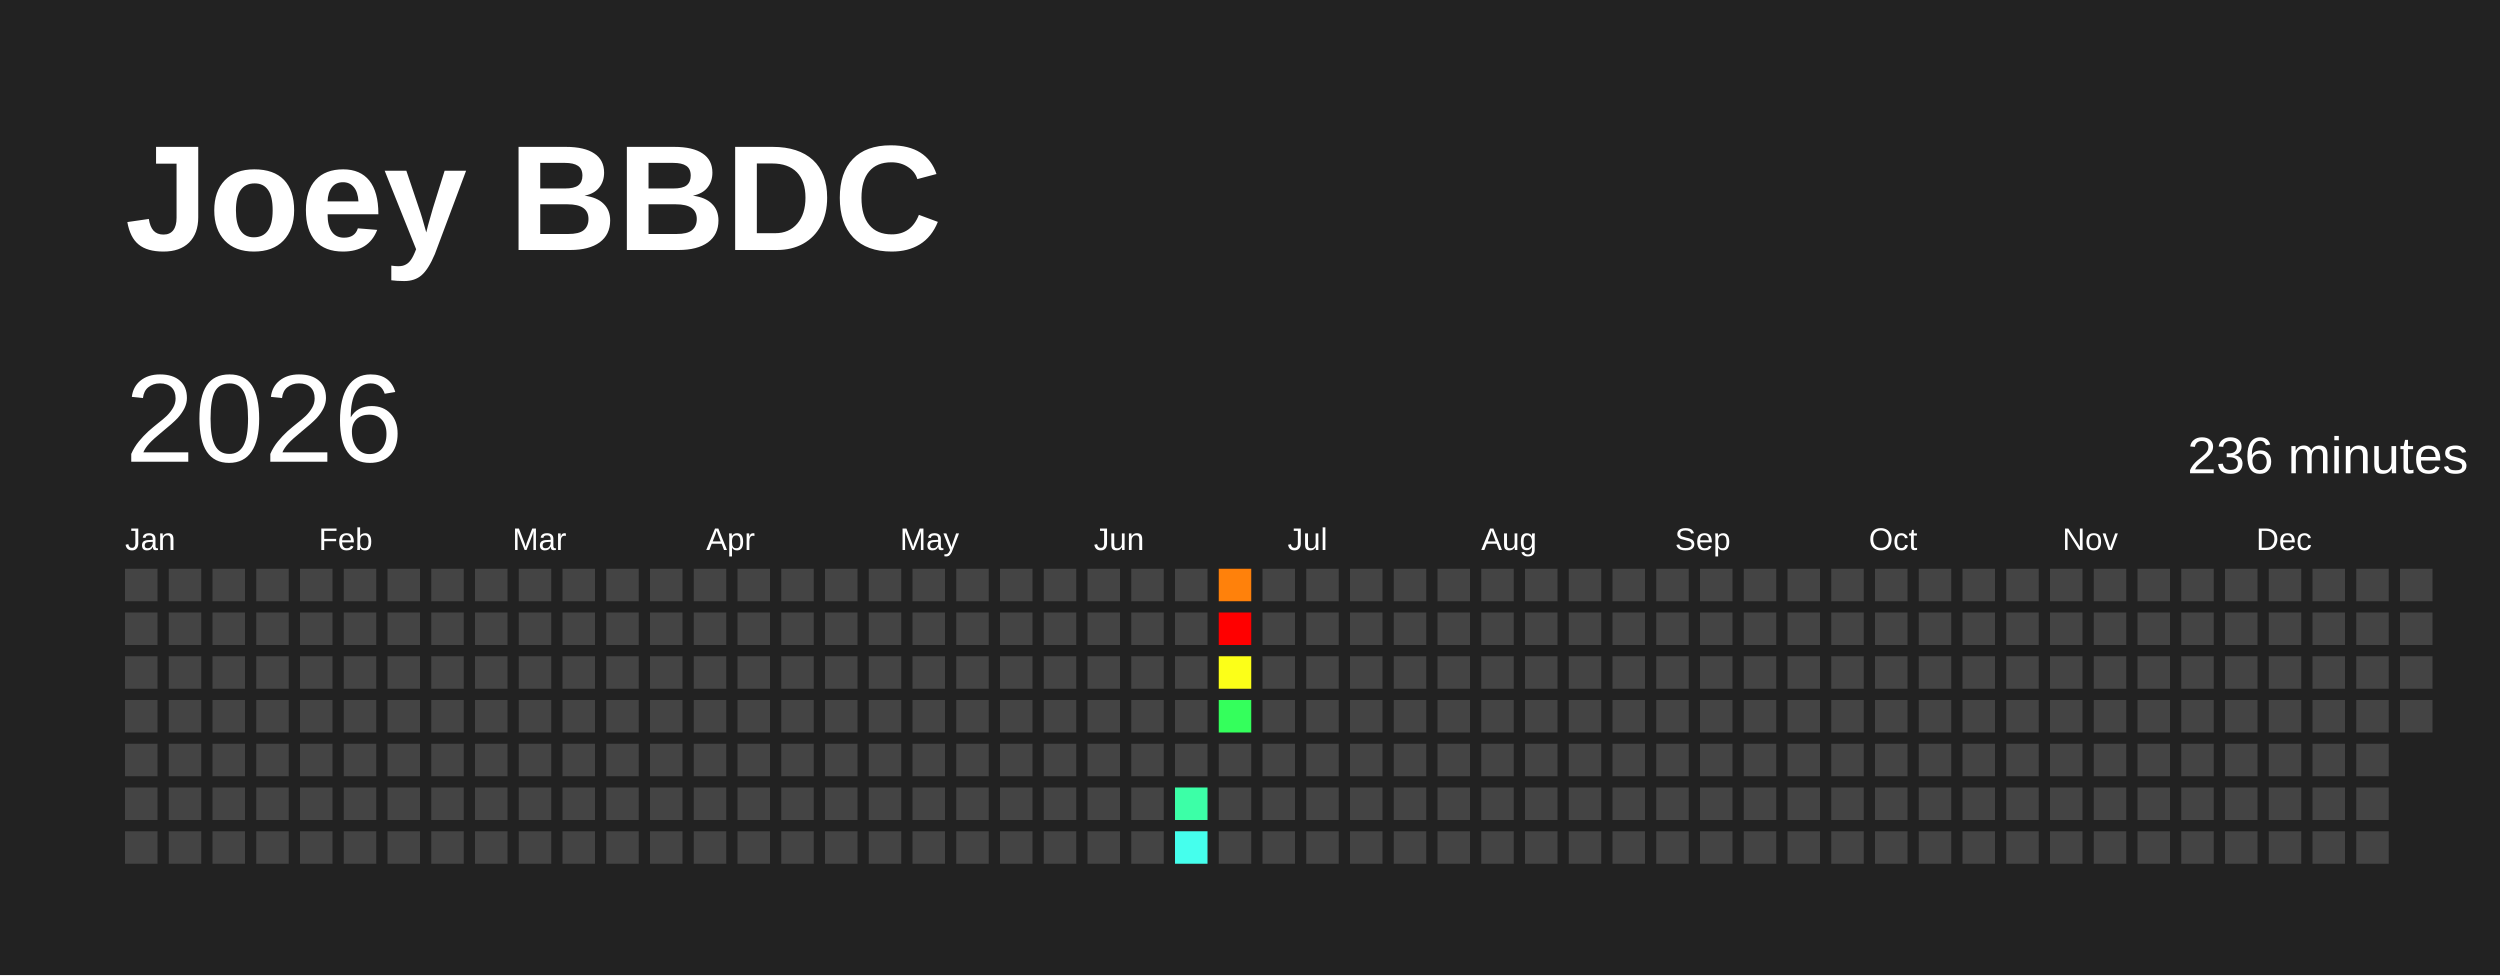
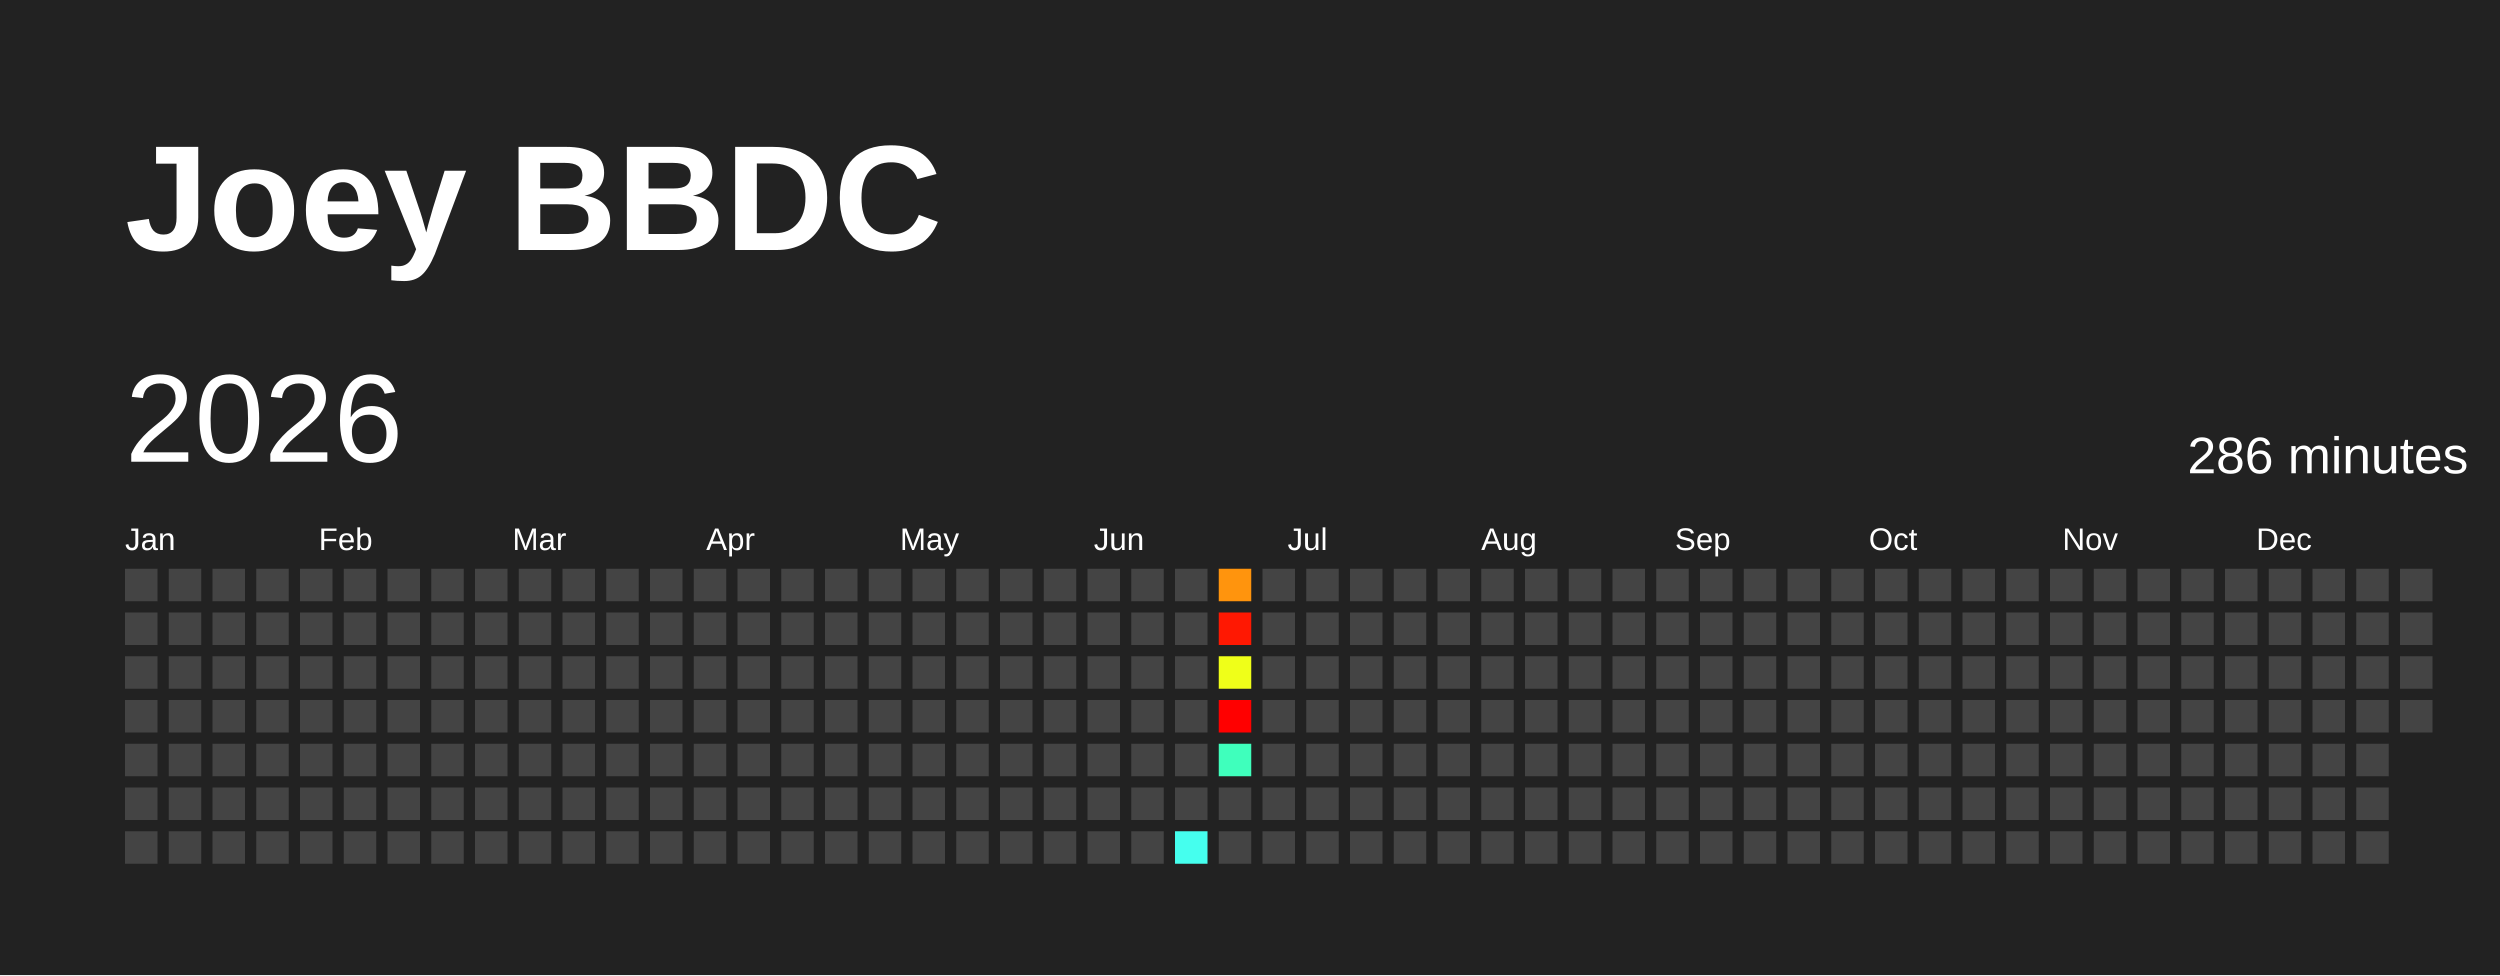
<svg xmlns="http://www.w3.org/2000/svg" baseProfile="full" height="78mm" version="1.1" viewBox="0,0,200,78" width="200mm">
  <defs />
  <rect fill="#222222" height="78" width="200" x="0" y="0" />
  <text fill="#FFFFFF" style="font-size:12px; font-family:Arial; font-weight:bold;" x="10" y="20">Joey BBDC</text>
  <text dominant-baseline="hanging" fill="#FFFFFF" style="font-size:10.0px; font-family:Arial;" x="10" y="30">2026</text>
-   <text dominant-baseline="hanging" fill="#FFFFFF" style="font-size:4.125px; font-family:Arial;" x="175" y="35">236 minutes</text>
+   <text dominant-baseline="hanging" fill="#FFFFFF" style="font-size:4.125px; font-family:Arial;" x="175" y="35">286 minutes</text>
  <text fill="#FFFFFF" style="font-size:2.5px; font-family:Arial" x="10.0" y="44">Jan</text>
  <text fill="#FFFFFF" style="font-size:2.5px; font-family:Arial" x="25.5" y="44">Feb</text>
  <text fill="#FFFFFF" style="font-size:2.5px; font-family:Arial" x="41.0" y="44">Mar</text>
  <text fill="#FFFFFF" style="font-size:2.5px; font-family:Arial" x="56.5" y="44">Apr</text>
  <text fill="#FFFFFF" style="font-size:2.5px; font-family:Arial" x="72.0" y="44">May</text>
  <text fill="#FFFFFF" style="font-size:2.5px; font-family:Arial" x="87.5" y="44">Jun</text>
  <text fill="#FFFFFF" style="font-size:2.5px; font-family:Arial" x="103.0" y="44">Jul</text>
  <text fill="#FFFFFF" style="font-size:2.5px; font-family:Arial" x="118.5" y="44">Aug</text>
  <text fill="#FFFFFF" style="font-size:2.5px; font-family:Arial" x="134.0" y="44">Sep</text>
  <text fill="#FFFFFF" style="font-size:2.5px; font-family:Arial" x="149.5" y="44">Oct</text>
  <text fill="#FFFFFF" style="font-size:2.5px; font-family:Arial" x="165.0" y="44">Nov</text>
  <text fill="#FFFFFF" style="font-size:2.5px; font-family:Arial" x="180.5" y="44">Dec</text>
  <rect fill="#444444" height="2.6" width="2.6" x="10.0" y="45.5" />
  <rect fill="#444444" height="2.6" width="2.6" x="10.0" y="49.0" />
  <rect fill="#444444" height="2.6" width="2.6" x="10.0" y="52.5" />
  <rect fill="#444444" height="2.6" width="2.6" x="10.0" y="56.0" />
  <rect fill="#444444" height="2.6" width="2.6" x="10.0" y="59.5" />
  <rect fill="#444444" height="2.6" width="2.6" x="10.0" y="63.0" />
  <rect fill="#444444" height="2.6" width="2.6" x="10.0" y="66.5" />
  <rect fill="#444444" height="2.6" width="2.6" x="13.5" y="45.5" />
  <rect fill="#444444" height="2.6" width="2.6" x="13.5" y="49.0" />
  <rect fill="#444444" height="2.6" width="2.6" x="13.5" y="52.5" />
  <rect fill="#444444" height="2.6" width="2.6" x="13.5" y="56.0" />
  <rect fill="#444444" height="2.6" width="2.6" x="13.5" y="59.5" />
  <rect fill="#444444" height="2.6" width="2.6" x="13.5" y="63.0" />
  <rect fill="#444444" height="2.6" width="2.6" x="13.5" y="66.5" />
  <rect fill="#444444" height="2.6" width="2.6" x="17.0" y="45.5" />
  <rect fill="#444444" height="2.6" width="2.6" x="17.0" y="49.0" />
  <rect fill="#444444" height="2.6" width="2.6" x="17.0" y="52.5" />
  <rect fill="#444444" height="2.6" width="2.6" x="17.0" y="56.0" />
  <rect fill="#444444" height="2.6" width="2.6" x="17.0" y="59.5" />
  <rect fill="#444444" height="2.6" width="2.6" x="17.0" y="63.0" />
  <rect fill="#444444" height="2.6" width="2.6" x="17.0" y="66.5" />
  <rect fill="#444444" height="2.6" width="2.6" x="20.5" y="45.5" />
  <rect fill="#444444" height="2.6" width="2.6" x="20.5" y="49.0" />
  <rect fill="#444444" height="2.6" width="2.6" x="20.5" y="52.5" />
  <rect fill="#444444" height="2.6" width="2.6" x="20.5" y="56.0" />
  <rect fill="#444444" height="2.6" width="2.6" x="20.5" y="59.5" />
  <rect fill="#444444" height="2.6" width="2.6" x="20.5" y="63.0" />
  <rect fill="#444444" height="2.6" width="2.6" x="20.5" y="66.5" />
  <rect fill="#444444" height="2.6" width="2.6" x="24.0" y="45.5" />
  <rect fill="#444444" height="2.6" width="2.6" x="24.0" y="49.0" />
  <rect fill="#444444" height="2.6" width="2.6" x="24.0" y="52.5" />
  <rect fill="#444444" height="2.6" width="2.6" x="24.0" y="56.0" />
  <rect fill="#444444" height="2.6" width="2.6" x="24.0" y="59.5" />
  <rect fill="#444444" height="2.6" width="2.6" x="24.0" y="63.0" />
  <rect fill="#444444" height="2.6" width="2.6" x="24.0" y="66.5" />
  <rect fill="#444444" height="2.6" width="2.6" x="27.5" y="45.5" />
  <rect fill="#444444" height="2.6" width="2.6" x="27.5" y="49.0" />
  <rect fill="#444444" height="2.6" width="2.6" x="27.5" y="52.5" />
  <rect fill="#444444" height="2.6" width="2.6" x="27.5" y="56.0" />
  <rect fill="#444444" height="2.6" width="2.6" x="27.5" y="59.5" />
  <rect fill="#444444" height="2.6" width="2.6" x="27.5" y="63.0" />
  <rect fill="#444444" height="2.6" width="2.6" x="27.5" y="66.5" />
  <rect fill="#444444" height="2.6" width="2.6" x="31.0" y="45.5" />
  <rect fill="#444444" height="2.6" width="2.6" x="31.0" y="49.0" />
  <rect fill="#444444" height="2.6" width="2.6" x="31.0" y="52.5" />
  <rect fill="#444444" height="2.6" width="2.6" x="31.0" y="56.0" />
  <rect fill="#444444" height="2.6" width="2.6" x="31.0" y="59.5" />
  <rect fill="#444444" height="2.6" width="2.6" x="31.0" y="63.0" />
  <rect fill="#444444" height="2.6" width="2.6" x="31.0" y="66.5" />
  <rect fill="#444444" height="2.6" width="2.6" x="34.5" y="45.5" />
  <rect fill="#444444" height="2.6" width="2.6" x="34.5" y="49.0" />
  <rect fill="#444444" height="2.6" width="2.6" x="34.5" y="52.5" />
  <rect fill="#444444" height="2.6" width="2.6" x="34.5" y="56.0" />
  <rect fill="#444444" height="2.6" width="2.6" x="34.5" y="59.5" />
  <rect fill="#444444" height="2.6" width="2.6" x="34.5" y="63.0" />
  <rect fill="#444444" height="2.6" width="2.6" x="34.5" y="66.5" />
  <rect fill="#444444" height="2.6" width="2.6" x="38.0" y="45.5" />
  <rect fill="#444444" height="2.6" width="2.6" x="38.0" y="49.0" />
  <rect fill="#444444" height="2.6" width="2.6" x="38.0" y="52.5" />
  <rect fill="#444444" height="2.6" width="2.6" x="38.0" y="56.0" />
  <rect fill="#444444" height="2.6" width="2.6" x="38.0" y="59.5" />
  <rect fill="#444444" height="2.6" width="2.6" x="38.0" y="63.0" />
  <rect fill="#444444" height="2.6" width="2.6" x="38.0" y="66.5" />
  <rect fill="#444444" height="2.6" width="2.6" x="41.5" y="45.5" />
  <rect fill="#444444" height="2.6" width="2.6" x="41.5" y="49.0" />
  <rect fill="#444444" height="2.6" width="2.6" x="41.5" y="52.5" />
  <rect fill="#444444" height="2.6" width="2.6" x="41.5" y="56.0" />
  <rect fill="#444444" height="2.6" width="2.6" x="41.5" y="59.5" />
  <rect fill="#444444" height="2.6" width="2.6" x="41.5" y="63.0" />
  <rect fill="#444444" height="2.6" width="2.6" x="41.5" y="66.5" />
  <rect fill="#444444" height="2.6" width="2.6" x="45.0" y="45.5" />
  <rect fill="#444444" height="2.6" width="2.6" x="45.0" y="49.0" />
  <rect fill="#444444" height="2.6" width="2.6" x="45.0" y="52.5" />
  <rect fill="#444444" height="2.6" width="2.6" x="45.0" y="56.0" />
  <rect fill="#444444" height="2.6" width="2.6" x="45.0" y="59.5" />
  <rect fill="#444444" height="2.6" width="2.6" x="45.0" y="63.0" />
  <rect fill="#444444" height="2.6" width="2.6" x="45.0" y="66.5" />
  <rect fill="#444444" height="2.6" width="2.6" x="48.5" y="45.5" />
  <rect fill="#444444" height="2.6" width="2.6" x="48.5" y="49.0" />
  <rect fill="#444444" height="2.6" width="2.6" x="48.5" y="52.5" />
  <rect fill="#444444" height="2.6" width="2.6" x="48.5" y="56.0" />
  <rect fill="#444444" height="2.6" width="2.6" x="48.5" y="59.5" />
  <rect fill="#444444" height="2.6" width="2.6" x="48.5" y="63.0" />
  <rect fill="#444444" height="2.6" width="2.6" x="48.5" y="66.5" />
  <rect fill="#444444" height="2.6" width="2.6" x="52.0" y="45.5" />
  <rect fill="#444444" height="2.6" width="2.6" x="52.0" y="49.0" />
  <rect fill="#444444" height="2.6" width="2.6" x="52.0" y="52.5" />
  <rect fill="#444444" height="2.6" width="2.6" x="52.0" y="56.0" />
  <rect fill="#444444" height="2.6" width="2.6" x="52.0" y="59.5" />
  <rect fill="#444444" height="2.6" width="2.6" x="52.0" y="63.0" />
  <rect fill="#444444" height="2.6" width="2.6" x="52.0" y="66.5" />
  <rect fill="#444444" height="2.6" width="2.6" x="55.5" y="45.5" />
  <rect fill="#444444" height="2.6" width="2.6" x="55.5" y="49.0" />
  <rect fill="#444444" height="2.6" width="2.6" x="55.5" y="52.5" />
  <rect fill="#444444" height="2.6" width="2.6" x="55.5" y="56.0" />
  <rect fill="#444444" height="2.6" width="2.6" x="55.5" y="59.5" />
  <rect fill="#444444" height="2.6" width="2.6" x="55.5" y="63.0" />
  <rect fill="#444444" height="2.6" width="2.6" x="55.5" y="66.5" />
  <rect fill="#444444" height="2.6" width="2.6" x="59.0" y="45.5" />
  <rect fill="#444444" height="2.6" width="2.6" x="59.0" y="49.0" />
  <rect fill="#444444" height="2.6" width="2.6" x="59.0" y="52.5" />
  <rect fill="#444444" height="2.6" width="2.6" x="59.0" y="56.0" />
  <rect fill="#444444" height="2.6" width="2.6" x="59.0" y="59.5" />
  <rect fill="#444444" height="2.6" width="2.6" x="59.0" y="63.0" />
  <rect fill="#444444" height="2.6" width="2.6" x="59.0" y="66.5" />
  <rect fill="#444444" height="2.6" width="2.6" x="62.5" y="45.5" />
  <rect fill="#444444" height="2.6" width="2.6" x="62.5" y="49.0" />
  <rect fill="#444444" height="2.6" width="2.6" x="62.5" y="52.5" />
  <rect fill="#444444" height="2.6" width="2.6" x="62.5" y="56.0" />
  <rect fill="#444444" height="2.6" width="2.6" x="62.5" y="59.5" />
  <rect fill="#444444" height="2.6" width="2.6" x="62.5" y="63.0" />
  <rect fill="#444444" height="2.6" width="2.6" x="62.5" y="66.5" />
  <rect fill="#444444" height="2.6" width="2.6" x="66.0" y="45.5" />
  <rect fill="#444444" height="2.6" width="2.6" x="66.0" y="49.0" />
  <rect fill="#444444" height="2.6" width="2.6" x="66.0" y="52.5" />
  <rect fill="#444444" height="2.6" width="2.6" x="66.0" y="56.0" />
  <rect fill="#444444" height="2.6" width="2.6" x="66.0" y="59.5" />
  <rect fill="#444444" height="2.6" width="2.6" x="66.0" y="63.0" />
  <rect fill="#444444" height="2.6" width="2.6" x="66.0" y="66.5" />
  <rect fill="#444444" height="2.6" width="2.6" x="69.5" y="45.5" />
  <rect fill="#444444" height="2.6" width="2.6" x="69.5" y="49.0" />
  <rect fill="#444444" height="2.6" width="2.6" x="69.5" y="52.5" />
  <rect fill="#444444" height="2.6" width="2.6" x="69.5" y="56.0" />
  <rect fill="#444444" height="2.6" width="2.6" x="69.5" y="59.5" />
  <rect fill="#444444" height="2.6" width="2.6" x="69.5" y="63.0" />
  <rect fill="#444444" height="2.6" width="2.6" x="69.5" y="66.5" />
  <rect fill="#444444" height="2.6" width="2.6" x="73.0" y="45.5" />
  <rect fill="#444444" height="2.6" width="2.6" x="73.0" y="49.0" />
  <rect fill="#444444" height="2.6" width="2.6" x="73.0" y="52.5" />
  <rect fill="#444444" height="2.6" width="2.6" x="73.0" y="56.0" />
  <rect fill="#444444" height="2.6" width="2.6" x="73.0" y="59.5" />
  <rect fill="#444444" height="2.6" width="2.6" x="73.0" y="63.0" />
  <rect fill="#444444" height="2.6" width="2.6" x="73.0" y="66.5" />
  <rect fill="#444444" height="2.6" width="2.6" x="76.5" y="45.5" />
  <rect fill="#444444" height="2.6" width="2.6" x="76.5" y="49.0" />
  <rect fill="#444444" height="2.6" width="2.6" x="76.5" y="52.5" />
  <rect fill="#444444" height="2.6" width="2.6" x="76.5" y="56.0" />
  <rect fill="#444444" height="2.6" width="2.6" x="76.5" y="59.5" />
  <rect fill="#444444" height="2.6" width="2.6" x="76.5" y="63.0" />
  <rect fill="#444444" height="2.6" width="2.6" x="76.5" y="66.5" />
  <rect fill="#444444" height="2.6" width="2.6" x="80.0" y="45.5" />
  <rect fill="#444444" height="2.6" width="2.6" x="80.0" y="49.0" />
  <rect fill="#444444" height="2.6" width="2.6" x="80.0" y="52.5" />
  <rect fill="#444444" height="2.6" width="2.6" x="80.0" y="56.0" />
  <rect fill="#444444" height="2.6" width="2.6" x="80.0" y="59.5" />
  <rect fill="#444444" height="2.6" width="2.6" x="80.0" y="63.0" />
  <rect fill="#444444" height="2.6" width="2.6" x="80.0" y="66.5" />
  <rect fill="#444444" height="2.6" width="2.6" x="83.5" y="45.5" />
  <rect fill="#444444" height="2.6" width="2.6" x="83.5" y="49.0" />
  <rect fill="#444444" height="2.6" width="2.6" x="83.5" y="52.5" />
  <rect fill="#444444" height="2.6" width="2.6" x="83.5" y="56.0" />
  <rect fill="#444444" height="2.6" width="2.6" x="83.5" y="59.5" />
  <rect fill="#444444" height="2.6" width="2.6" x="83.5" y="63.0" />
  <rect fill="#444444" height="2.6" width="2.6" x="83.5" y="66.5" />
  <rect fill="#444444" height="2.6" width="2.6" x="87.0" y="45.5" />
  <rect fill="#444444" height="2.6" width="2.6" x="87.0" y="49.0" />
  <rect fill="#444444" height="2.6" width="2.6" x="87.0" y="52.5" />
  <rect fill="#444444" height="2.6" width="2.6" x="87.0" y="56.0" />
  <rect fill="#444444" height="2.6" width="2.6" x="87.0" y="59.5" />
  <rect fill="#444444" height="2.6" width="2.6" x="87.0" y="63.0" />
  <rect fill="#444444" height="2.6" width="2.6" x="87.0" y="66.5" />
  <rect fill="#444444" height="2.6" width="2.6" x="90.5" y="45.5" />
  <rect fill="#444444" height="2.6" width="2.6" x="90.5" y="49.0" />
  <rect fill="#444444" height="2.6" width="2.6" x="90.5" y="52.5" />
  <rect fill="#444444" height="2.6" width="2.6" x="90.5" y="56.0" />
  <rect fill="#444444" height="2.6" width="2.6" x="90.5" y="59.5" />
  <rect fill="#444444" height="2.6" width="2.6" x="90.5" y="63.0" />
  <rect fill="#444444" height="2.6" width="2.6" x="90.5" y="66.5" />
  <rect fill="#444444" height="2.6" width="2.6" x="94.0" y="45.5" />
  <rect fill="#444444" height="2.6" width="2.6" x="94.0" y="49.0" />
  <rect fill="#444444" height="2.6" width="2.6" x="94.0" y="52.5" />
  <rect fill="#444444" height="2.6" width="2.6" x="94.0" y="56.0" />
  <rect fill="#444444" height="2.6" width="2.6" x="94.0" y="59.5" />
-   <rect fill="#3cffa7" height="2.6" width="2.6" x="94.0" y="63.0" />
-   <rect fill="#45ffed" height="2.6" width="2.6" x="94.0" y="66.5" />
-   <rect fill="#ff810b" height="2.6" width="2.6" x="97.5" y="45.5" />
-   <rect fill="red" height="2.6" width="2.6" x="97.5" y="49.0" />
-   <rect fill="#fcff18" height="2.6" width="2.6" x="97.5" y="52.5" />
-   <rect fill="#34ff5c" height="2.6" width="2.6" x="97.5" y="56.0" />
-   <rect fill="#444444" height="2.6" width="2.6" x="97.5" y="59.5" />
+   <rect fill="#444444" height="2.6" width="2.6" x="94.0" y="63.0" />
+   <rect fill="#45ffee" height="2.6" width="2.6" x="94.0" y="66.5" />
+   <rect fill="#ff940d" height="2.6" width="2.6" x="97.5" y="45.5" />
+   <rect fill="#ff1802" height="2.6" width="2.6" x="97.5" y="49.0" />
+   <rect fill="#efff19" height="2.6" width="2.6" x="97.5" y="52.5" />
+   <rect fill="red" height="2.6" width="2.6" x="97.5" y="56.0" />
+   <rect fill="#3fffbc" height="2.6" width="2.6" x="97.5" y="59.5" />
  <rect fill="#444444" height="2.6" width="2.6" x="97.5" y="63.0" />
  <rect fill="#444444" height="2.6" width="2.6" x="97.5" y="66.5" />
  <rect fill="#444444" height="2.6" width="2.6" x="101.0" y="45.5" />
  <rect fill="#444444" height="2.6" width="2.6" x="101.0" y="49.0" />
  <rect fill="#444444" height="2.6" width="2.6" x="101.0" y="52.5" />
  <rect fill="#444444" height="2.6" width="2.6" x="101.0" y="56.0" />
  <rect fill="#444444" height="2.6" width="2.6" x="101.0" y="59.5" />
  <rect fill="#444444" height="2.6" width="2.6" x="101.0" y="63.0" />
  <rect fill="#444444" height="2.6" width="2.6" x="101.0" y="66.5" />
  <rect fill="#444444" height="2.6" width="2.6" x="104.5" y="45.5" />
  <rect fill="#444444" height="2.6" width="2.6" x="104.5" y="49.0" />
  <rect fill="#444444" height="2.6" width="2.6" x="104.5" y="52.5" />
  <rect fill="#444444" height="2.6" width="2.6" x="104.5" y="56.0" />
  <rect fill="#444444" height="2.6" width="2.6" x="104.5" y="59.5" />
  <rect fill="#444444" height="2.6" width="2.6" x="104.5" y="63.0" />
  <rect fill="#444444" height="2.6" width="2.6" x="104.5" y="66.5" />
  <rect fill="#444444" height="2.6" width="2.6" x="108.0" y="45.5" />
  <rect fill="#444444" height="2.6" width="2.6" x="108.0" y="49.0" />
  <rect fill="#444444" height="2.6" width="2.6" x="108.0" y="52.5" />
  <rect fill="#444444" height="2.6" width="2.6" x="108.0" y="56.0" />
  <rect fill="#444444" height="2.6" width="2.6" x="108.0" y="59.5" />
  <rect fill="#444444" height="2.6" width="2.6" x="108.0" y="63.0" />
  <rect fill="#444444" height="2.6" width="2.6" x="108.0" y="66.5" />
  <rect fill="#444444" height="2.6" width="2.6" x="111.5" y="45.5" />
  <rect fill="#444444" height="2.6" width="2.6" x="111.5" y="49.0" />
  <rect fill="#444444" height="2.6" width="2.6" x="111.5" y="52.5" />
  <rect fill="#444444" height="2.6" width="2.6" x="111.5" y="56.0" />
  <rect fill="#444444" height="2.6" width="2.6" x="111.5" y="59.5" />
  <rect fill="#444444" height="2.6" width="2.6" x="111.5" y="63.0" />
  <rect fill="#444444" height="2.6" width="2.6" x="111.5" y="66.5" />
  <rect fill="#444444" height="2.6" width="2.6" x="115.0" y="45.5" />
  <rect fill="#444444" height="2.6" width="2.6" x="115.0" y="49.0" />
  <rect fill="#444444" height="2.6" width="2.6" x="115.0" y="52.5" />
  <rect fill="#444444" height="2.6" width="2.6" x="115.0" y="56.0" />
  <rect fill="#444444" height="2.6" width="2.6" x="115.0" y="59.5" />
  <rect fill="#444444" height="2.6" width="2.6" x="115.0" y="63.0" />
  <rect fill="#444444" height="2.6" width="2.6" x="115.0" y="66.5" />
  <rect fill="#444444" height="2.6" width="2.6" x="118.5" y="45.5" />
  <rect fill="#444444" height="2.6" width="2.6" x="118.5" y="49.0" />
  <rect fill="#444444" height="2.6" width="2.6" x="118.5" y="52.5" />
  <rect fill="#444444" height="2.6" width="2.6" x="118.5" y="56.0" />
  <rect fill="#444444" height="2.6" width="2.6" x="118.5" y="59.5" />
  <rect fill="#444444" height="2.6" width="2.6" x="118.5" y="63.0" />
  <rect fill="#444444" height="2.6" width="2.6" x="118.5" y="66.5" />
  <rect fill="#444444" height="2.6" width="2.6" x="122.0" y="45.5" />
  <rect fill="#444444" height="2.6" width="2.6" x="122.0" y="49.0" />
  <rect fill="#444444" height="2.6" width="2.6" x="122.0" y="52.5" />
  <rect fill="#444444" height="2.6" width="2.6" x="122.0" y="56.0" />
  <rect fill="#444444" height="2.6" width="2.6" x="122.0" y="59.5" />
  <rect fill="#444444" height="2.6" width="2.6" x="122.0" y="63.0" />
  <rect fill="#444444" height="2.6" width="2.6" x="122.0" y="66.5" />
  <rect fill="#444444" height="2.6" width="2.6" x="125.5" y="45.5" />
  <rect fill="#444444" height="2.6" width="2.6" x="125.5" y="49.0" />
  <rect fill="#444444" height="2.6" width="2.6" x="125.5" y="52.5" />
  <rect fill="#444444" height="2.6" width="2.6" x="125.5" y="56.0" />
  <rect fill="#444444" height="2.6" width="2.6" x="125.5" y="59.5" />
  <rect fill="#444444" height="2.6" width="2.6" x="125.5" y="63.0" />
  <rect fill="#444444" height="2.6" width="2.6" x="125.5" y="66.5" />
  <rect fill="#444444" height="2.6" width="2.6" x="129.0" y="45.5" />
  <rect fill="#444444" height="2.6" width="2.6" x="129.0" y="49.0" />
  <rect fill="#444444" height="2.6" width="2.6" x="129.0" y="52.5" />
  <rect fill="#444444" height="2.6" width="2.6" x="129.0" y="56.0" />
  <rect fill="#444444" height="2.6" width="2.6" x="129.0" y="59.5" />
  <rect fill="#444444" height="2.6" width="2.6" x="129.0" y="63.0" />
  <rect fill="#444444" height="2.6" width="2.6" x="129.0" y="66.5" />
  <rect fill="#444444" height="2.6" width="2.6" x="132.5" y="45.5" />
  <rect fill="#444444" height="2.6" width="2.6" x="132.5" y="49.0" />
  <rect fill="#444444" height="2.6" width="2.6" x="132.5" y="52.5" />
  <rect fill="#444444" height="2.6" width="2.6" x="132.5" y="56.0" />
  <rect fill="#444444" height="2.6" width="2.6" x="132.5" y="59.5" />
  <rect fill="#444444" height="2.6" width="2.6" x="132.5" y="63.0" />
  <rect fill="#444444" height="2.6" width="2.6" x="132.5" y="66.5" />
  <rect fill="#444444" height="2.6" width="2.6" x="136.0" y="45.5" />
  <rect fill="#444444" height="2.6" width="2.6" x="136.0" y="49.0" />
  <rect fill="#444444" height="2.6" width="2.6" x="136.0" y="52.5" />
  <rect fill="#444444" height="2.6" width="2.6" x="136.0" y="56.0" />
  <rect fill="#444444" height="2.6" width="2.6" x="136.0" y="59.5" />
  <rect fill="#444444" height="2.6" width="2.6" x="136.0" y="63.0" />
  <rect fill="#444444" height="2.6" width="2.6" x="136.0" y="66.5" />
  <rect fill="#444444" height="2.6" width="2.6" x="139.5" y="45.5" />
  <rect fill="#444444" height="2.6" width="2.6" x="139.5" y="49.0" />
  <rect fill="#444444" height="2.6" width="2.6" x="139.5" y="52.5" />
  <rect fill="#444444" height="2.6" width="2.6" x="139.5" y="56.0" />
  <rect fill="#444444" height="2.6" width="2.6" x="139.5" y="59.5" />
  <rect fill="#444444" height="2.6" width="2.6" x="139.5" y="63.0" />
  <rect fill="#444444" height="2.6" width="2.6" x="139.5" y="66.5" />
  <rect fill="#444444" height="2.6" width="2.6" x="143.0" y="45.5" />
  <rect fill="#444444" height="2.6" width="2.6" x="143.0" y="49.0" />
  <rect fill="#444444" height="2.6" width="2.6" x="143.0" y="52.5" />
  <rect fill="#444444" height="2.6" width="2.6" x="143.0" y="56.0" />
  <rect fill="#444444" height="2.6" width="2.6" x="143.0" y="59.5" />
  <rect fill="#444444" height="2.6" width="2.6" x="143.0" y="63.0" />
  <rect fill="#444444" height="2.6" width="2.6" x="143.0" y="66.5" />
  <rect fill="#444444" height="2.6" width="2.6" x="146.5" y="45.5" />
  <rect fill="#444444" height="2.6" width="2.6" x="146.5" y="49.0" />
  <rect fill="#444444" height="2.6" width="2.6" x="146.5" y="52.5" />
  <rect fill="#444444" height="2.6" width="2.6" x="146.5" y="56.0" />
  <rect fill="#444444" height="2.6" width="2.6" x="146.5" y="59.5" />
  <rect fill="#444444" height="2.6" width="2.6" x="146.5" y="63.0" />
  <rect fill="#444444" height="2.6" width="2.6" x="146.5" y="66.5" />
  <rect fill="#444444" height="2.6" width="2.6" x="150.0" y="45.5" />
  <rect fill="#444444" height="2.6" width="2.6" x="150.0" y="49.0" />
  <rect fill="#444444" height="2.6" width="2.6" x="150.0" y="52.5" />
  <rect fill="#444444" height="2.6" width="2.6" x="150.0" y="56.0" />
  <rect fill="#444444" height="2.6" width="2.6" x="150.0" y="59.5" />
  <rect fill="#444444" height="2.6" width="2.6" x="150.0" y="63.0" />
  <rect fill="#444444" height="2.6" width="2.6" x="150.0" y="66.5" />
  <rect fill="#444444" height="2.6" width="2.6" x="153.5" y="45.5" />
  <rect fill="#444444" height="2.6" width="2.6" x="153.5" y="49.0" />
  <rect fill="#444444" height="2.6" width="2.6" x="153.5" y="52.5" />
  <rect fill="#444444" height="2.6" width="2.6" x="153.5" y="56.0" />
  <rect fill="#444444" height="2.6" width="2.6" x="153.5" y="59.5" />
  <rect fill="#444444" height="2.6" width="2.6" x="153.5" y="63.0" />
  <rect fill="#444444" height="2.6" width="2.6" x="153.5" y="66.5" />
  <rect fill="#444444" height="2.6" width="2.6" x="157.0" y="45.5" />
  <rect fill="#444444" height="2.6" width="2.6" x="157.0" y="49.0" />
  <rect fill="#444444" height="2.6" width="2.6" x="157.0" y="52.5" />
  <rect fill="#444444" height="2.6" width="2.6" x="157.0" y="56.0" />
  <rect fill="#444444" height="2.6" width="2.6" x="157.0" y="59.5" />
  <rect fill="#444444" height="2.6" width="2.6" x="157.0" y="63.0" />
  <rect fill="#444444" height="2.6" width="2.6" x="157.0" y="66.5" />
  <rect fill="#444444" height="2.6" width="2.6" x="160.5" y="45.5" />
  <rect fill="#444444" height="2.6" width="2.6" x="160.5" y="49.0" />
  <rect fill="#444444" height="2.6" width="2.6" x="160.5" y="52.5" />
  <rect fill="#444444" height="2.6" width="2.6" x="160.5" y="56.0" />
  <rect fill="#444444" height="2.6" width="2.6" x="160.5" y="59.5" />
  <rect fill="#444444" height="2.6" width="2.6" x="160.5" y="63.0" />
  <rect fill="#444444" height="2.6" width="2.6" x="160.5" y="66.5" />
  <rect fill="#444444" height="2.6" width="2.6" x="164.0" y="45.5" />
  <rect fill="#444444" height="2.6" width="2.6" x="164.0" y="49.0" />
  <rect fill="#444444" height="2.6" width="2.6" x="164.0" y="52.5" />
  <rect fill="#444444" height="2.6" width="2.6" x="164.0" y="56.0" />
  <rect fill="#444444" height="2.6" width="2.6" x="164.0" y="59.5" />
  <rect fill="#444444" height="2.6" width="2.6" x="164.0" y="63.0" />
  <rect fill="#444444" height="2.6" width="2.6" x="164.0" y="66.5" />
  <rect fill="#444444" height="2.6" width="2.6" x="167.5" y="45.5" />
  <rect fill="#444444" height="2.6" width="2.6" x="167.5" y="49.0" />
  <rect fill="#444444" height="2.6" width="2.6" x="167.5" y="52.5" />
  <rect fill="#444444" height="2.6" width="2.6" x="167.5" y="56.0" />
  <rect fill="#444444" height="2.6" width="2.6" x="167.5" y="59.5" />
  <rect fill="#444444" height="2.6" width="2.6" x="167.5" y="63.0" />
  <rect fill="#444444" height="2.6" width="2.6" x="167.5" y="66.5" />
  <rect fill="#444444" height="2.6" width="2.6" x="171.0" y="45.5" />
  <rect fill="#444444" height="2.6" width="2.6" x="171.0" y="49.0" />
  <rect fill="#444444" height="2.6" width="2.6" x="171.0" y="52.5" />
  <rect fill="#444444" height="2.6" width="2.6" x="171.0" y="56.0" />
  <rect fill="#444444" height="2.6" width="2.6" x="171.0" y="59.5" />
  <rect fill="#444444" height="2.6" width="2.6" x="171.0" y="63.0" />
  <rect fill="#444444" height="2.6" width="2.6" x="171.0" y="66.5" />
  <rect fill="#444444" height="2.6" width="2.6" x="174.5" y="45.5" />
  <rect fill="#444444" height="2.6" width="2.6" x="174.5" y="49.0" />
  <rect fill="#444444" height="2.6" width="2.6" x="174.5" y="52.5" />
  <rect fill="#444444" height="2.6" width="2.6" x="174.5" y="56.0" />
  <rect fill="#444444" height="2.6" width="2.6" x="174.5" y="59.5" />
  <rect fill="#444444" height="2.6" width="2.6" x="174.5" y="63.0" />
  <rect fill="#444444" height="2.6" width="2.6" x="174.5" y="66.5" />
  <rect fill="#444444" height="2.6" width="2.6" x="178.0" y="45.5" />
  <rect fill="#444444" height="2.6" width="2.6" x="178.0" y="49.0" />
  <rect fill="#444444" height="2.6" width="2.6" x="178.0" y="52.5" />
  <rect fill="#444444" height="2.6" width="2.6" x="178.0" y="56.0" />
  <rect fill="#444444" height="2.6" width="2.6" x="178.0" y="59.5" />
  <rect fill="#444444" height="2.6" width="2.6" x="178.0" y="63.0" />
  <rect fill="#444444" height="2.6" width="2.6" x="178.0" y="66.5" />
  <rect fill="#444444" height="2.6" width="2.6" x="181.5" y="45.5" />
  <rect fill="#444444" height="2.6" width="2.6" x="181.5" y="49.0" />
  <rect fill="#444444" height="2.6" width="2.6" x="181.5" y="52.5" />
  <rect fill="#444444" height="2.6" width="2.6" x="181.5" y="56.0" />
  <rect fill="#444444" height="2.6" width="2.6" x="181.5" y="59.5" />
  <rect fill="#444444" height="2.6" width="2.6" x="181.5" y="63.0" />
  <rect fill="#444444" height="2.6" width="2.6" x="181.5" y="66.5" />
  <rect fill="#444444" height="2.6" width="2.6" x="185.0" y="45.5" />
  <rect fill="#444444" height="2.6" width="2.6" x="185.0" y="49.0" />
  <rect fill="#444444" height="2.6" width="2.6" x="185.0" y="52.5" />
  <rect fill="#444444" height="2.6" width="2.6" x="185.0" y="56.0" />
  <rect fill="#444444" height="2.6" width="2.6" x="185.0" y="59.5" />
  <rect fill="#444444" height="2.6" width="2.6" x="185.0" y="63.0" />
  <rect fill="#444444" height="2.6" width="2.6" x="185.0" y="66.5" />
  <rect fill="#444444" height="2.6" width="2.6" x="188.5" y="45.5" />
  <rect fill="#444444" height="2.6" width="2.6" x="188.5" y="49.0" />
  <rect fill="#444444" height="2.6" width="2.6" x="188.5" y="52.5" />
  <rect fill="#444444" height="2.6" width="2.6" x="188.5" y="56.0" />
  <rect fill="#444444" height="2.6" width="2.6" x="188.5" y="59.5" />
  <rect fill="#444444" height="2.6" width="2.6" x="188.5" y="63.0" />
  <rect fill="#444444" height="2.6" width="2.6" x="188.5" y="66.5" />
  <rect fill="#444444" height="2.6" width="2.6" x="192.0" y="45.5" />
  <rect fill="#444444" height="2.6" width="2.6" x="192.0" y="49.0" />
  <rect fill="#444444" height="2.6" width="2.6" x="192.0" y="52.5" />
  <rect fill="#444444" height="2.6" width="2.6" x="192.0" y="56.0" />
</svg>
